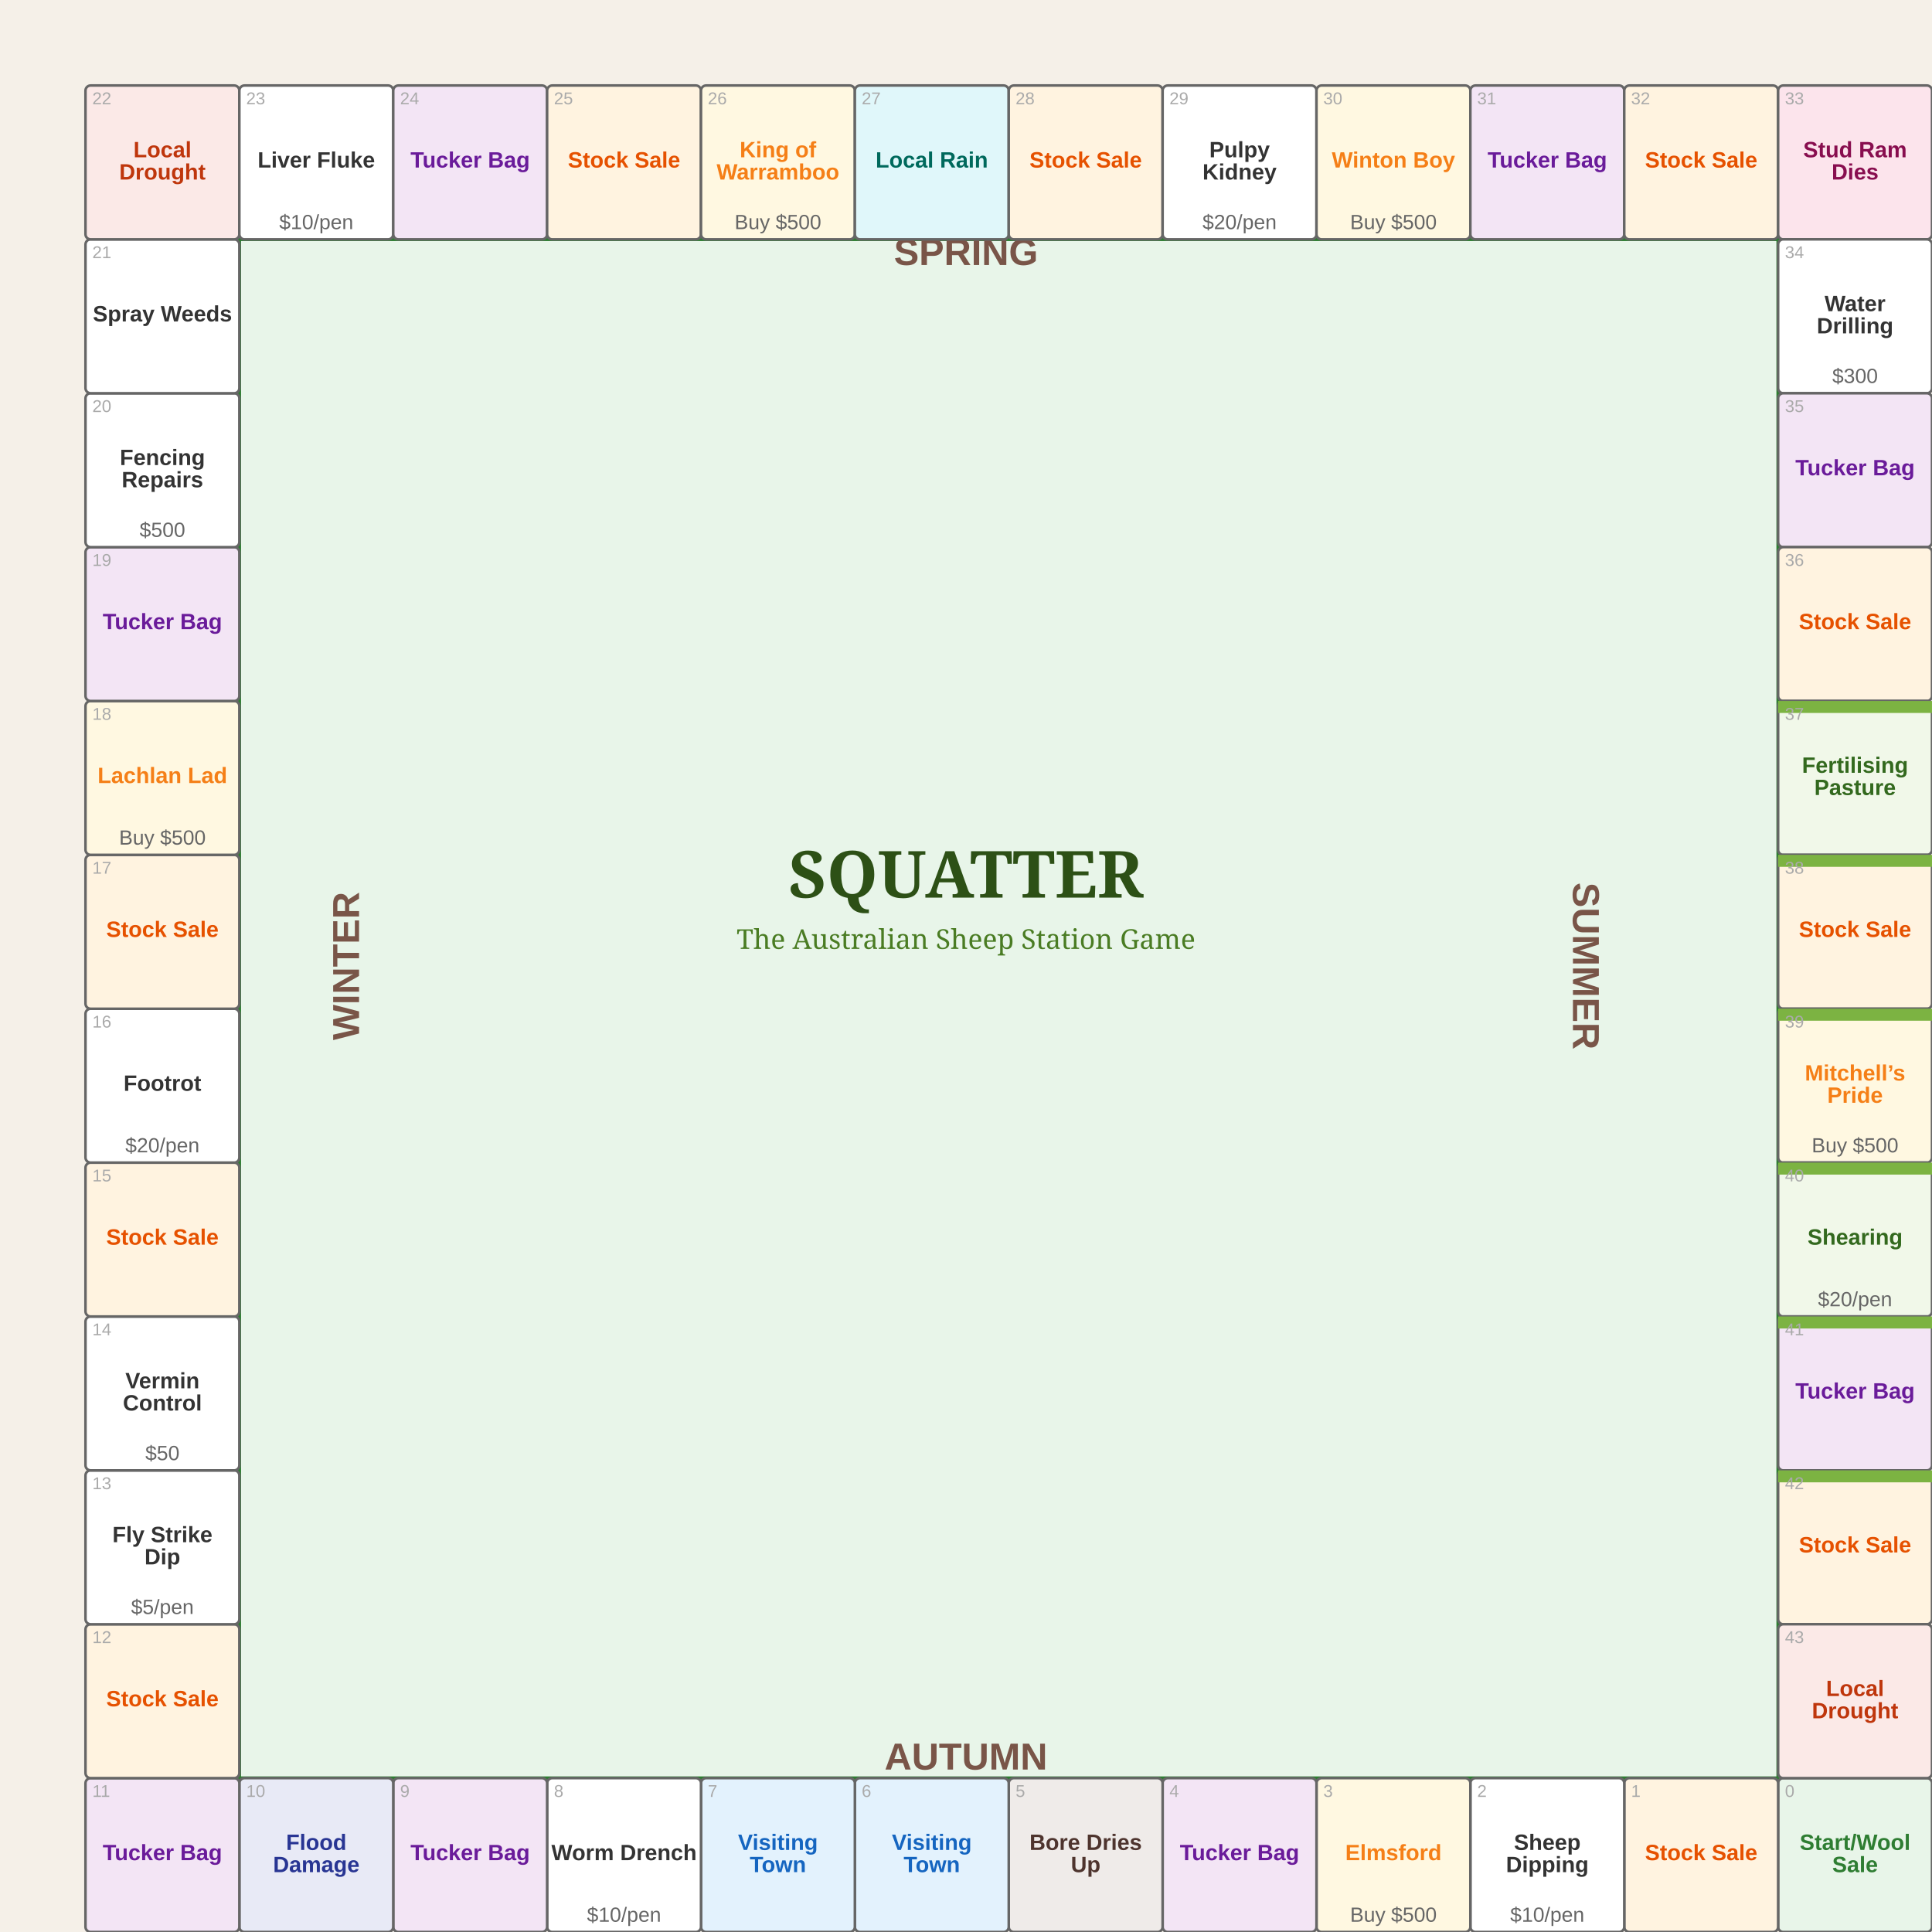
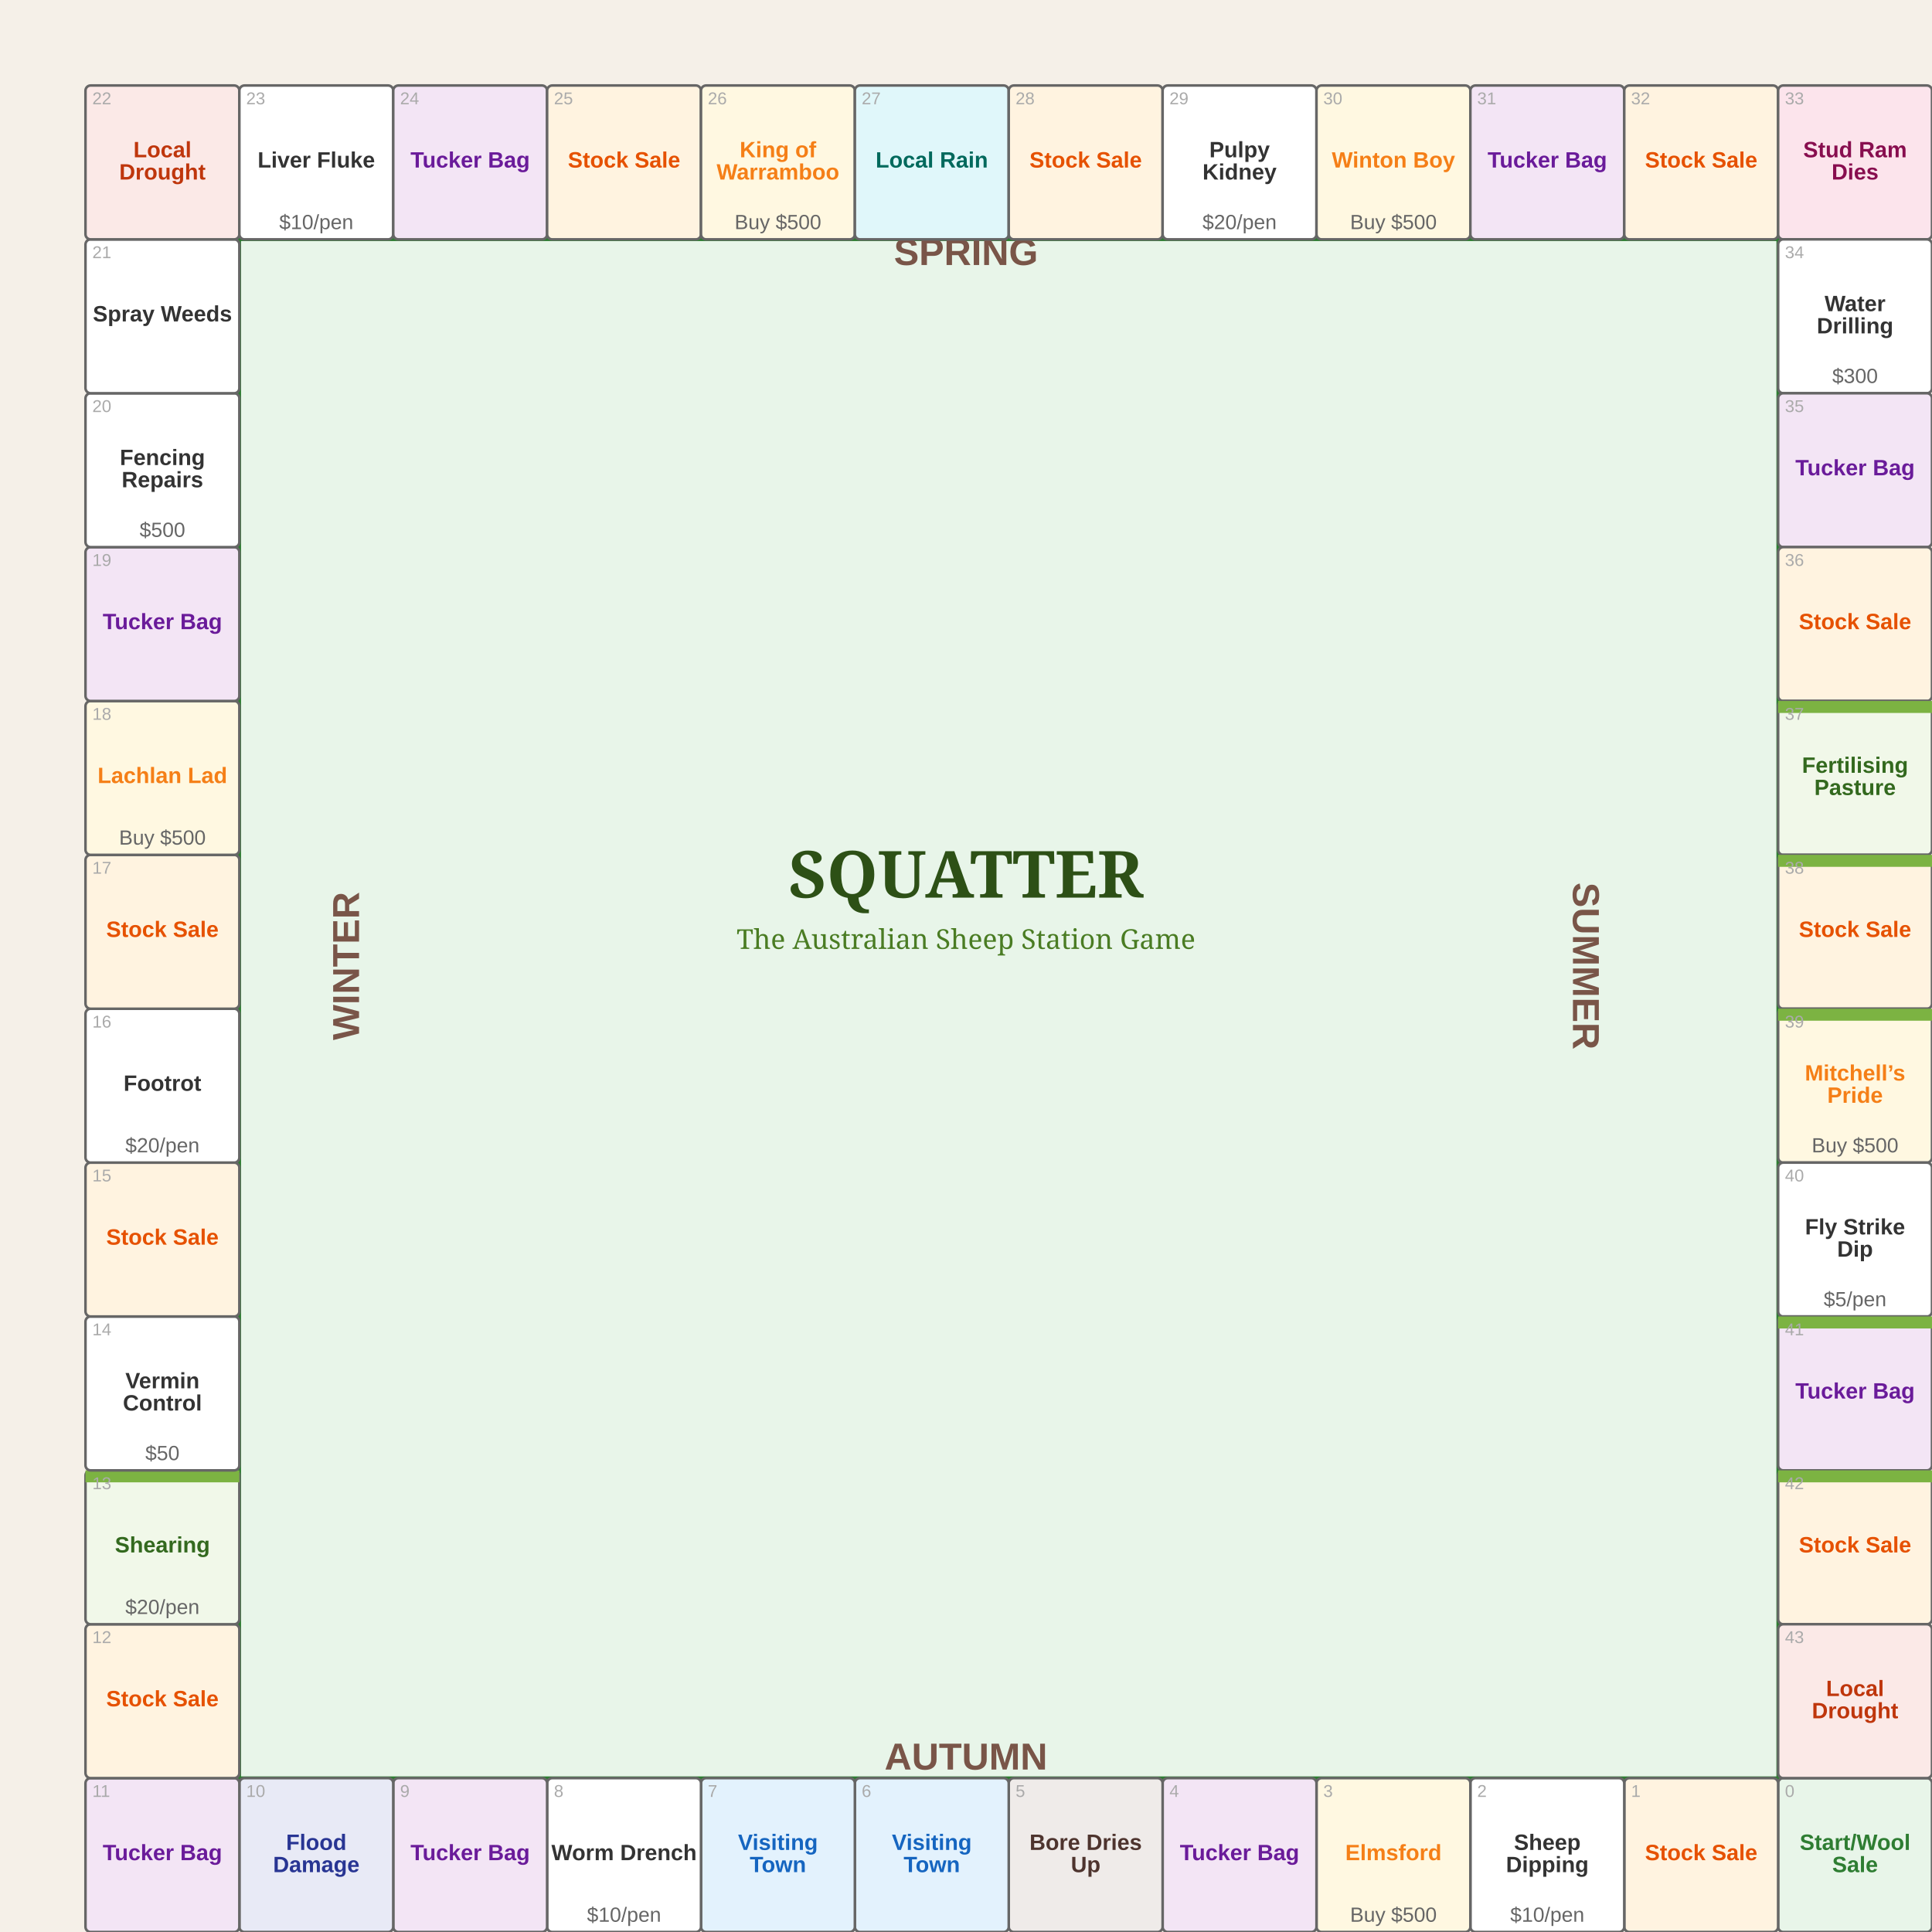
<svg xmlns="http://www.w3.org/2000/svg" width="1130" height="1130" viewBox="0 0 1130 1130">
  <rect width="1130" height="1130" fill="#F5F0E8" />
  <rect x="140" y="140" width="900" height="900" fill="#E8F5E9" stroke="#2E7D32" stroke-width="2" />
  <text x="565" y="525" font-family="Georgia, serif" font-size="38" font-weight="bold" fill="#2d5016" text-anchor="middle">SQUATTER</text>
  <text x="565" y="555" font-family="Georgia, serif" font-size="16" fill="#4a7c23" text-anchor="middle">The Australian Sheep Station Game</text>
  <text x="565" y="1035" font-family="Arial" font-size="22" font-weight="bold" fill="#795548" text-anchor="middle">AUTUMN</text>
  <text x="210" y="565" font-family="Arial" font-size="22" font-weight="bold" fill="#795548" text-anchor="middle" transform="rotate(-90 210 565)">WINTER</text>
  <text x="565" y="155" font-family="Arial" font-size="22" font-weight="bold" fill="#795548" text-anchor="middle">SPRING</text>
  <text x="920" y="565" font-family="Arial" font-size="22" font-weight="bold" fill="#795548" text-anchor="middle" transform="rotate(90 920 565)">SUMMER</text>
  <rect x="1040" y="1040" width="90" height="90" fill="#E8F5E9" stroke="#666" stroke-width="1.5" rx="3" ry="3" />
  <text x="1044" y="1051" font-family="Arial" font-size="10" fill="#aaa">0</text>
  <text x="1085" y="1082" font-family="Arial" font-size="13" font-weight="bold" fill="#2E7D32" text-anchor="middle">Start/Wool</text>
  <text x="1085" y="1095" font-family="Arial" font-size="13" font-weight="bold" fill="#2E7D32" text-anchor="middle">Sale</text>
  <rect x="950" y="1040" width="90" height="90" fill="#FFF3E0" stroke="#666" stroke-width="1.5" rx="3" ry="3" />
  <text x="954" y="1051" font-family="Arial" font-size="10" fill="#aaa">1</text>
  <text x="995" y="1088" font-family="Arial" font-size="13" font-weight="bold" fill="#E65100" text-anchor="middle">Stock Sale</text>
  <rect x="860" y="1040" width="90" height="90" fill="#FFFFFF" stroke="#666" stroke-width="1.5" rx="3" ry="3" />
  <text x="864" y="1051" font-family="Arial" font-size="10" fill="#aaa">2</text>
  <text x="905" y="1082" font-family="Arial" font-size="13" font-weight="bold" fill="#333333" text-anchor="middle">Sheep</text>
  <text x="905" y="1095" font-family="Arial" font-size="13" font-weight="bold" fill="#333333" text-anchor="middle">Dipping</text>
  <text x="905" y="1124" font-family="Arial" font-size="12" fill="#666" text-anchor="middle">$10/pen</text>
  <rect x="770" y="1040" width="90" height="90" fill="#FFF8E1" stroke="#666" stroke-width="1.5" rx="3" ry="3" />
  <text x="774" y="1051" font-family="Arial" font-size="10" fill="#aaa">3</text>
  <text x="815" y="1088" font-family="Arial" font-size="13" font-weight="bold" fill="#F57F17" text-anchor="middle">Elmsford</text>
  <text x="815" y="1124" font-family="Arial" font-size="12" fill="#666" text-anchor="middle">Buy $500</text>
  <rect x="680" y="1040" width="90" height="90" fill="#F3E5F5" stroke="#666" stroke-width="1.5" rx="3" ry="3" />
  <text x="684" y="1051" font-family="Arial" font-size="10" fill="#aaa">4</text>
  <text x="725" y="1088" font-family="Arial" font-size="13" font-weight="bold" fill="#6A1B9A" text-anchor="middle">Tucker Bag</text>
  <rect x="590" y="1040" width="90" height="90" fill="#EFEBE9" stroke="#666" stroke-width="1.5" rx="3" ry="3" />
  <text x="594" y="1051" font-family="Arial" font-size="10" fill="#aaa">5</text>
  <text x="635" y="1082" font-family="Arial" font-size="13" font-weight="bold" fill="#4E342E" text-anchor="middle">Bore Dries</text>
  <text x="635" y="1095" font-family="Arial" font-size="13" font-weight="bold" fill="#4E342E" text-anchor="middle">Up</text>
  <rect x="500" y="1040" width="90" height="90" fill="#E3F2FD" stroke="#666" stroke-width="1.5" rx="3" ry="3" />
  <text x="504" y="1051" font-family="Arial" font-size="10" fill="#aaa">6</text>
  <text x="545" y="1082" font-family="Arial" font-size="13" font-weight="bold" fill="#1565C0" text-anchor="middle">Visiting</text>
  <text x="545" y="1095" font-family="Arial" font-size="13" font-weight="bold" fill="#1565C0" text-anchor="middle">Town</text>
  <rect x="410" y="1040" width="90" height="90" fill="#E3F2FD" stroke="#666" stroke-width="1.5" rx="3" ry="3" />
  <text x="414" y="1051" font-family="Arial" font-size="10" fill="#aaa">7</text>
  <text x="455" y="1082" font-family="Arial" font-size="13" font-weight="bold" fill="#1565C0" text-anchor="middle">Visiting</text>
  <text x="455" y="1095" font-family="Arial" font-size="13" font-weight="bold" fill="#1565C0" text-anchor="middle">Town</text>
  <rect x="320" y="1040" width="90" height="90" fill="#FFFFFF" stroke="#666" stroke-width="1.5" rx="3" ry="3" />
  <text x="324" y="1051" font-family="Arial" font-size="10" fill="#aaa">8</text>
  <text x="365" y="1088" font-family="Arial" font-size="13" font-weight="bold" fill="#333333" text-anchor="middle">Worm Drench</text>
  <text x="365" y="1124" font-family="Arial" font-size="12" fill="#666" text-anchor="middle">$10/pen</text>
  <rect x="230" y="1040" width="90" height="90" fill="#F3E5F5" stroke="#666" stroke-width="1.5" rx="3" ry="3" />
  <text x="234" y="1051" font-family="Arial" font-size="10" fill="#aaa">9</text>
  <text x="275" y="1088" font-family="Arial" font-size="13" font-weight="bold" fill="#6A1B9A" text-anchor="middle">Tucker Bag</text>
  <rect x="140" y="1040" width="90" height="90" fill="#E8EAF6" stroke="#666" stroke-width="1.5" rx="3" ry="3" />
  <text x="144" y="1051" font-family="Arial" font-size="10" fill="#aaa">10</text>
  <text x="185" y="1082" font-family="Arial" font-size="13" font-weight="bold" fill="#283593" text-anchor="middle">Flood</text>
  <text x="185" y="1095" font-family="Arial" font-size="13" font-weight="bold" fill="#283593" text-anchor="middle">Damage</text>
  <rect x="50" y="1040" width="90" height="90" fill="#F3E5F5" stroke="#666" stroke-width="1.5" rx="3" ry="3" />
  <text x="54" y="1051" font-family="Arial" font-size="10" fill="#aaa">11</text>
  <text x="95" y="1088" font-family="Arial" font-size="13" font-weight="bold" fill="#6A1B9A" text-anchor="middle">Tucker Bag</text>
  <rect x="50" y="950" width="90" height="90" fill="#FFF3E0" stroke="#666" stroke-width="1.5" rx="3" ry="3" />
  <text x="54" y="961" font-family="Arial" font-size="10" fill="#aaa">12</text>
  <text x="95" y="998" font-family="Arial" font-size="13" font-weight="bold" fill="#E65100" text-anchor="middle">Stock Sale</text>
-   <rect x="50" y="860" width="90" height="90" fill="#FFFFFF" stroke="#666" stroke-width="1.5" rx="3" ry="3" />
+   <rect x="50" y="860" width="90" height="90" fill="#F1F8E9" stroke="#666" stroke-width="1.5" rx="3" ry="3" />
+   <rect x="50" y="860" width="90" height="7" fill="#7CB342" rx="3" ry="0" />
  <text x="54" y="871" font-family="Arial" font-size="10" fill="#aaa">13</text>
-   <text x="95" y="902" font-family="Arial" font-size="13" font-weight="bold" fill="#333333" text-anchor="middle">Fly Strike</text>
-   <text x="95" y="915" font-family="Arial" font-size="13" font-weight="bold" fill="#333333" text-anchor="middle">Dip</text>
-   <text x="95" y="944" font-family="Arial" font-size="12" fill="#666" text-anchor="middle">$5/pen</text>
+   <text x="95" y="908" font-family="Arial" font-size="13" font-weight="bold" fill="#33691E" text-anchor="middle">Shearing</text>
+   <text x="95" y="944" font-family="Arial" font-size="12" fill="#666" text-anchor="middle">$20/pen</text>
  <rect x="50" y="770" width="90" height="90" fill="#FFFFFF" stroke="#666" stroke-width="1.5" rx="3" ry="3" />
  <text x="54" y="781" font-family="Arial" font-size="10" fill="#aaa">14</text>
  <text x="95" y="812" font-family="Arial" font-size="13" font-weight="bold" fill="#333333" text-anchor="middle">Vermin</text>
  <text x="95" y="825" font-family="Arial" font-size="13" font-weight="bold" fill="#333333" text-anchor="middle">Control</text>
  <text x="95" y="854" font-family="Arial" font-size="12" fill="#666" text-anchor="middle">$50</text>
  <rect x="50" y="680" width="90" height="90" fill="#FFF3E0" stroke="#666" stroke-width="1.5" rx="3" ry="3" />
  <text x="54" y="691" font-family="Arial" font-size="10" fill="#aaa">15</text>
  <text x="95" y="728" font-family="Arial" font-size="13" font-weight="bold" fill="#E65100" text-anchor="middle">Stock Sale</text>
  <rect x="50" y="590" width="90" height="90" fill="#FFFFFF" stroke="#666" stroke-width="1.5" rx="3" ry="3" />
  <text x="54" y="601" font-family="Arial" font-size="10" fill="#aaa">16</text>
  <text x="95" y="638" font-family="Arial" font-size="13" font-weight="bold" fill="#333333" text-anchor="middle">Footrot</text>
  <text x="95" y="674" font-family="Arial" font-size="12" fill="#666" text-anchor="middle">$20/pen</text>
  <rect x="50" y="500" width="90" height="90" fill="#FFF3E0" stroke="#666" stroke-width="1.5" rx="3" ry="3" />
  <text x="54" y="511" font-family="Arial" font-size="10" fill="#aaa">17</text>
  <text x="95" y="548" font-family="Arial" font-size="13" font-weight="bold" fill="#E65100" text-anchor="middle">Stock Sale</text>
  <rect x="50" y="410" width="90" height="90" fill="#FFF8E1" stroke="#666" stroke-width="1.5" rx="3" ry="3" />
  <text x="54" y="421" font-family="Arial" font-size="10" fill="#aaa">18</text>
  <text x="95" y="458" font-family="Arial" font-size="13" font-weight="bold" fill="#F57F17" text-anchor="middle">Lachlan Lad</text>
  <text x="95" y="494" font-family="Arial" font-size="12" fill="#666" text-anchor="middle">Buy $500</text>
  <rect x="50" y="320" width="90" height="90" fill="#F3E5F5" stroke="#666" stroke-width="1.5" rx="3" ry="3" />
  <text x="54" y="331" font-family="Arial" font-size="10" fill="#aaa">19</text>
  <text x="95" y="368" font-family="Arial" font-size="13" font-weight="bold" fill="#6A1B9A" text-anchor="middle">Tucker Bag</text>
  <rect x="50" y="230" width="90" height="90" fill="#FFFFFF" stroke="#666" stroke-width="1.5" rx="3" ry="3" />
  <text x="54" y="241" font-family="Arial" font-size="10" fill="#aaa">20</text>
  <text x="95" y="272" font-family="Arial" font-size="13" font-weight="bold" fill="#333333" text-anchor="middle">Fencing</text>
  <text x="95" y="285" font-family="Arial" font-size="13" font-weight="bold" fill="#333333" text-anchor="middle">Repairs</text>
  <text x="95" y="314" font-family="Arial" font-size="12" fill="#666" text-anchor="middle">$500</text>
  <rect x="50" y="140" width="90" height="90" fill="#FFFFFF" stroke="#666" stroke-width="1.5" rx="3" ry="3" />
  <text x="54" y="151" font-family="Arial" font-size="10" fill="#aaa">21</text>
  <text x="95" y="188" font-family="Arial" font-size="13" font-weight="bold" fill="#333333" text-anchor="middle">Spray Weeds</text>
  <rect x="50" y="50" width="90" height="90" fill="#FBE9E7" stroke="#666" stroke-width="1.5" rx="3" ry="3" />
  <text x="54" y="61" font-family="Arial" font-size="10" fill="#aaa">22</text>
  <text x="95" y="92" font-family="Arial" font-size="13" font-weight="bold" fill="#BF360C" text-anchor="middle">Local</text>
  <text x="95" y="105" font-family="Arial" font-size="13" font-weight="bold" fill="#BF360C" text-anchor="middle">Drought</text>
  <rect x="140" y="50" width="90" height="90" fill="#FFFFFF" stroke="#666" stroke-width="1.5" rx="3" ry="3" />
  <text x="144" y="61" font-family="Arial" font-size="10" fill="#aaa">23</text>
  <text x="185" y="98" font-family="Arial" font-size="13" font-weight="bold" fill="#333333" text-anchor="middle">Liver Fluke</text>
  <text x="185" y="134" font-family="Arial" font-size="12" fill="#666" text-anchor="middle">$10/pen</text>
  <rect x="230" y="50" width="90" height="90" fill="#F3E5F5" stroke="#666" stroke-width="1.5" rx="3" ry="3" />
  <text x="234" y="61" font-family="Arial" font-size="10" fill="#aaa">24</text>
  <text x="275" y="98" font-family="Arial" font-size="13" font-weight="bold" fill="#6A1B9A" text-anchor="middle">Tucker Bag</text>
  <rect x="320" y="50" width="90" height="90" fill="#FFF3E0" stroke="#666" stroke-width="1.5" rx="3" ry="3" />
  <text x="324" y="61" font-family="Arial" font-size="10" fill="#aaa">25</text>
  <text x="365" y="98" font-family="Arial" font-size="13" font-weight="bold" fill="#E65100" text-anchor="middle">Stock Sale</text>
  <rect x="410" y="50" width="90" height="90" fill="#FFF8E1" stroke="#666" stroke-width="1.5" rx="3" ry="3" />
  <text x="414" y="61" font-family="Arial" font-size="10" fill="#aaa">26</text>
  <text x="455" y="92" font-family="Arial" font-size="13" font-weight="bold" fill="#F57F17" text-anchor="middle">King of</text>
  <text x="455" y="105" font-family="Arial" font-size="13" font-weight="bold" fill="#F57F17" text-anchor="middle">Warramboo</text>
  <text x="455" y="134" font-family="Arial" font-size="12" fill="#666" text-anchor="middle">Buy $500</text>
  <rect x="500" y="50" width="90" height="90" fill="#E0F7FA" stroke="#666" stroke-width="1.5" rx="3" ry="3" />
  <text x="504" y="61" font-family="Arial" font-size="10" fill="#aaa">27</text>
  <text x="545" y="98" font-family="Arial" font-size="13" font-weight="bold" fill="#00695C" text-anchor="middle">Local Rain</text>
  <rect x="590" y="50" width="90" height="90" fill="#FFF3E0" stroke="#666" stroke-width="1.5" rx="3" ry="3" />
  <text x="594" y="61" font-family="Arial" font-size="10" fill="#aaa">28</text>
  <text x="635" y="98" font-family="Arial" font-size="13" font-weight="bold" fill="#E65100" text-anchor="middle">Stock Sale</text>
  <rect x="680" y="50" width="90" height="90" fill="#FFFFFF" stroke="#666" stroke-width="1.5" rx="3" ry="3" />
  <text x="684" y="61" font-family="Arial" font-size="10" fill="#aaa">29</text>
  <text x="725" y="92" font-family="Arial" font-size="13" font-weight="bold" fill="#333333" text-anchor="middle">Pulpy</text>
  <text x="725" y="105" font-family="Arial" font-size="13" font-weight="bold" fill="#333333" text-anchor="middle">Kidney</text>
  <text x="725" y="134" font-family="Arial" font-size="12" fill="#666" text-anchor="middle">$20/pen</text>
  <rect x="770" y="50" width="90" height="90" fill="#FFF8E1" stroke="#666" stroke-width="1.5" rx="3" ry="3" />
  <text x="774" y="61" font-family="Arial" font-size="10" fill="#aaa">30</text>
  <text x="815" y="98" font-family="Arial" font-size="13" font-weight="bold" fill="#F57F17" text-anchor="middle">Winton Boy</text>
  <text x="815" y="134" font-family="Arial" font-size="12" fill="#666" text-anchor="middle">Buy $500</text>
  <rect x="860" y="50" width="90" height="90" fill="#F3E5F5" stroke="#666" stroke-width="1.5" rx="3" ry="3" />
  <text x="864" y="61" font-family="Arial" font-size="10" fill="#aaa">31</text>
  <text x="905" y="98" font-family="Arial" font-size="13" font-weight="bold" fill="#6A1B9A" text-anchor="middle">Tucker Bag</text>
  <rect x="950" y="50" width="90" height="90" fill="#FFF3E0" stroke="#666" stroke-width="1.5" rx="3" ry="3" />
  <text x="954" y="61" font-family="Arial" font-size="10" fill="#aaa">32</text>
  <text x="995" y="98" font-family="Arial" font-size="13" font-weight="bold" fill="#E65100" text-anchor="middle">Stock Sale</text>
  <rect x="1040" y="50" width="90" height="90" fill="#FCE4EC" stroke="#666" stroke-width="1.5" rx="3" ry="3" />
  <text x="1044" y="61" font-family="Arial" font-size="10" fill="#aaa">33</text>
  <text x="1085" y="92" font-family="Arial" font-size="13" font-weight="bold" fill="#880E4F" text-anchor="middle">Stud Ram</text>
  <text x="1085" y="105" font-family="Arial" font-size="13" font-weight="bold" fill="#880E4F" text-anchor="middle">Dies</text>
  <rect x="1040" y="140" width="90" height="90" fill="#FFFFFF" stroke="#666" stroke-width="1.5" rx="3" ry="3" />
  <text x="1044" y="151" font-family="Arial" font-size="10" fill="#aaa">34</text>
  <text x="1085" y="182" font-family="Arial" font-size="13" font-weight="bold" fill="#333333" text-anchor="middle">Water</text>
  <text x="1085" y="195" font-family="Arial" font-size="13" font-weight="bold" fill="#333333" text-anchor="middle">Drilling</text>
  <text x="1085" y="224" font-family="Arial" font-size="12" fill="#666" text-anchor="middle">$300</text>
  <rect x="1040" y="230" width="90" height="90" fill="#F3E5F5" stroke="#666" stroke-width="1.5" rx="3" ry="3" />
  <text x="1044" y="241" font-family="Arial" font-size="10" fill="#aaa">35</text>
  <text x="1085" y="278" font-family="Arial" font-size="13" font-weight="bold" fill="#6A1B9A" text-anchor="middle">Tucker Bag</text>
  <rect x="1040" y="320" width="90" height="90" fill="#FFF3E0" stroke="#666" stroke-width="1.5" rx="3" ry="3" />
  <text x="1044" y="331" font-family="Arial" font-size="10" fill="#aaa">36</text>
  <text x="1085" y="368" font-family="Arial" font-size="13" font-weight="bold" fill="#E65100" text-anchor="middle">Stock Sale</text>
  <rect x="1040" y="410" width="90" height="90" fill="#F1F8E9" stroke="#666" stroke-width="1.5" rx="3" ry="3" />
  <rect x="1040" y="410" width="90" height="7" fill="#7CB342" rx="3" ry="0" />
  <text x="1044" y="421" font-family="Arial" font-size="10" fill="#aaa">37</text>
  <text x="1085" y="452" font-family="Arial" font-size="13" font-weight="bold" fill="#33691E" text-anchor="middle">Fertilising</text>
  <text x="1085" y="465" font-family="Arial" font-size="13" font-weight="bold" fill="#33691E" text-anchor="middle">Pasture</text>
  <rect x="1040" y="500" width="90" height="90" fill="#FFF3E0" stroke="#666" stroke-width="1.5" rx="3" ry="3" />
  <rect x="1040" y="500" width="90" height="7" fill="#7CB342" rx="3" ry="0" />
  <text x="1044" y="511" font-family="Arial" font-size="10" fill="#aaa">38</text>
  <text x="1085" y="548" font-family="Arial" font-size="13" font-weight="bold" fill="#E65100" text-anchor="middle">Stock Sale</text>
  <rect x="1040" y="590" width="90" height="90" fill="#FFF8E1" stroke="#666" stroke-width="1.5" rx="3" ry="3" />
  <rect x="1040" y="590" width="90" height="7" fill="#7CB342" rx="3" ry="0" />
  <text x="1044" y="601" font-family="Arial" font-size="10" fill="#aaa">39</text>
  <text x="1085" y="632" font-family="Arial" font-size="13" font-weight="bold" fill="#F57F17" text-anchor="middle">Mitchell’s</text>
  <text x="1085" y="645" font-family="Arial" font-size="13" font-weight="bold" fill="#F57F17" text-anchor="middle">Pride</text>
  <text x="1085" y="674" font-family="Arial" font-size="12" fill="#666" text-anchor="middle">Buy $500</text>
-   <rect x="1040" y="680" width="90" height="90" fill="#F1F8E9" stroke="#666" stroke-width="1.5" rx="3" ry="3" />
-   <rect x="1040" y="680" width="90" height="7" fill="#7CB342" rx="3" ry="0" />
+   <rect x="1040" y="680" width="90" height="90" fill="#FFFFFF" stroke="#666" stroke-width="1.5" rx="3" ry="3" />
  <text x="1044" y="691" font-family="Arial" font-size="10" fill="#aaa">40</text>
-   <text x="1085" y="728" font-family="Arial" font-size="13" font-weight="bold" fill="#33691E" text-anchor="middle">Shearing</text>
-   <text x="1085" y="764" font-family="Arial" font-size="12" fill="#666" text-anchor="middle">$20/pen</text>
+   <text x="1085" y="722" font-family="Arial" font-size="13" font-weight="bold" fill="#333333" text-anchor="middle">Fly Strike</text>
+   <text x="1085" y="735" font-family="Arial" font-size="13" font-weight="bold" fill="#333333" text-anchor="middle">Dip</text>
+   <text x="1085" y="764" font-family="Arial" font-size="12" fill="#666" text-anchor="middle">$5/pen</text>
  <rect x="1040" y="770" width="90" height="90" fill="#F3E5F5" stroke="#666" stroke-width="1.5" rx="3" ry="3" />
  <rect x="1040" y="770" width="90" height="7" fill="#7CB342" rx="3" ry="0" />
  <text x="1044" y="781" font-family="Arial" font-size="10" fill="#aaa">41</text>
  <text x="1085" y="818" font-family="Arial" font-size="13" font-weight="bold" fill="#6A1B9A" text-anchor="middle">Tucker Bag</text>
  <rect x="1040" y="860" width="90" height="90" fill="#FFF3E0" stroke="#666" stroke-width="1.5" rx="3" ry="3" />
  <rect x="1040" y="860" width="90" height="7" fill="#7CB342" rx="3" ry="0" />
  <text x="1044" y="871" font-family="Arial" font-size="10" fill="#aaa">42</text>
  <text x="1085" y="908" font-family="Arial" font-size="13" font-weight="bold" fill="#E65100" text-anchor="middle">Stock Sale</text>
  <rect x="1040" y="950" width="90" height="90" fill="#FBE9E7" stroke="#666" stroke-width="1.5" rx="3" ry="3" />
  <text x="1044" y="961" font-family="Arial" font-size="10" fill="#aaa">43</text>
  <text x="1085" y="992" font-family="Arial" font-size="13" font-weight="bold" fill="#BF360C" text-anchor="middle">Local</text>
  <text x="1085" y="1005" font-family="Arial" font-size="13" font-weight="bold" fill="#BF360C" text-anchor="middle">Drought</text>
</svg>
